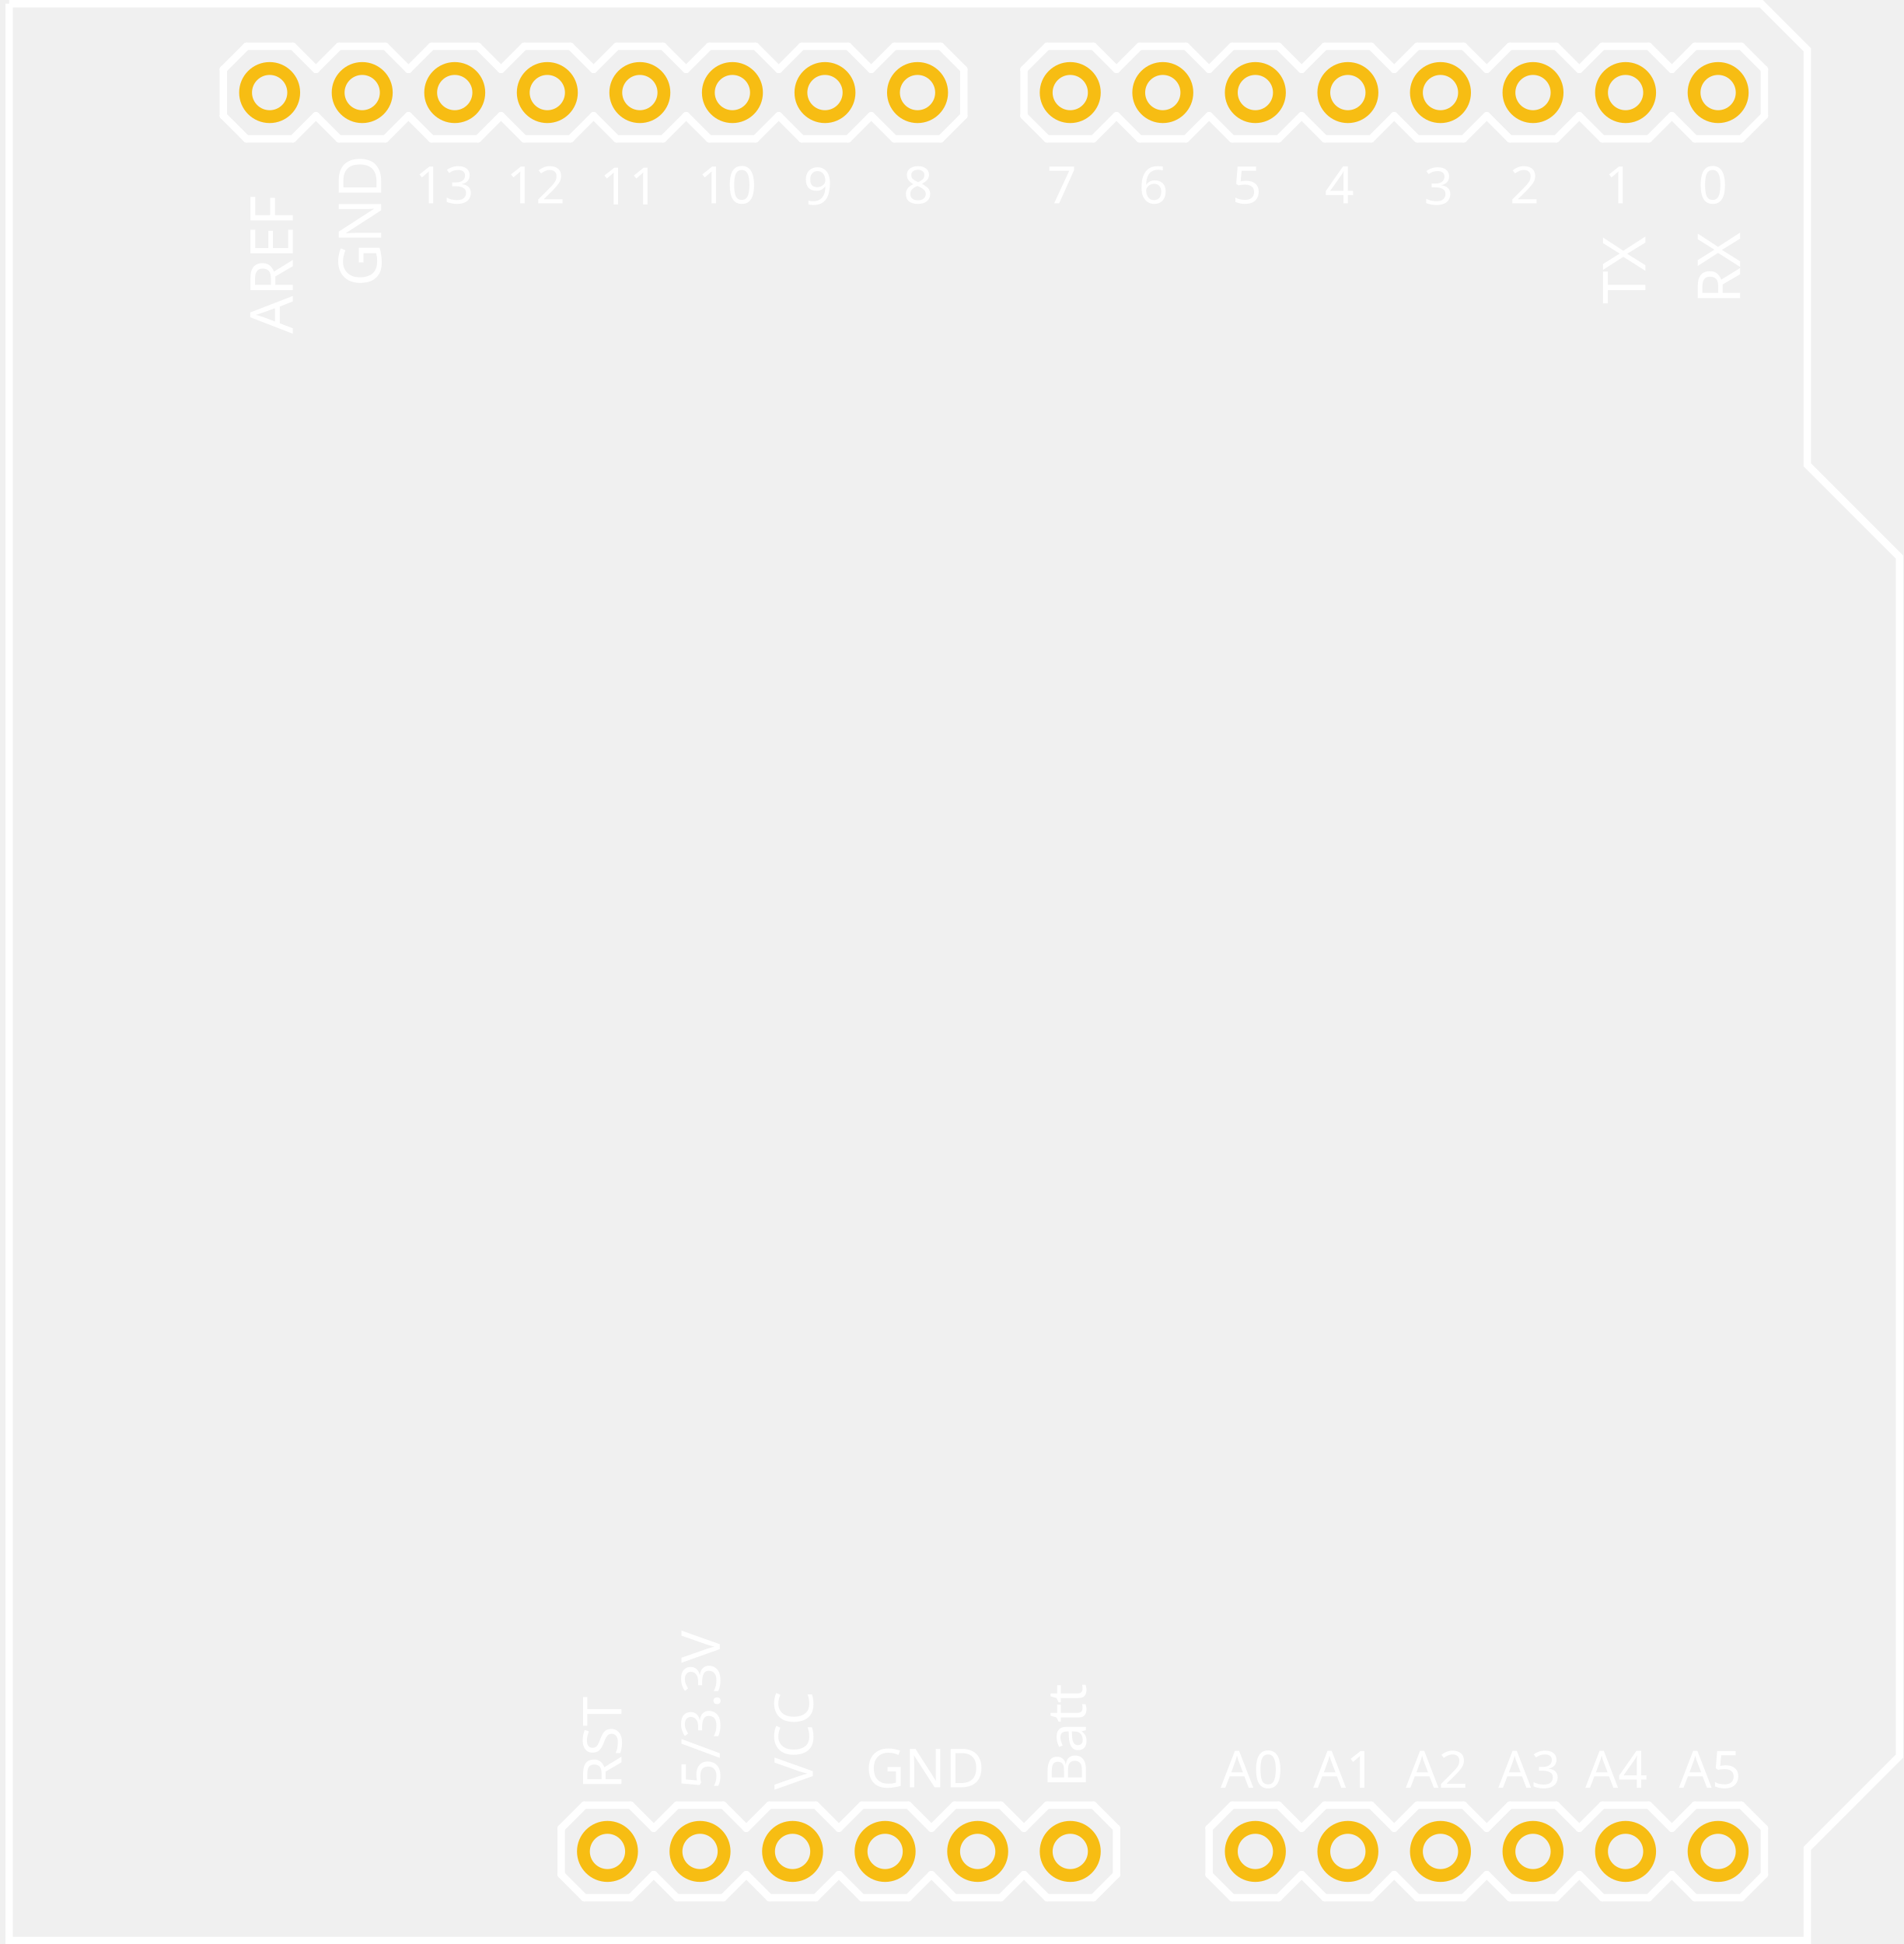
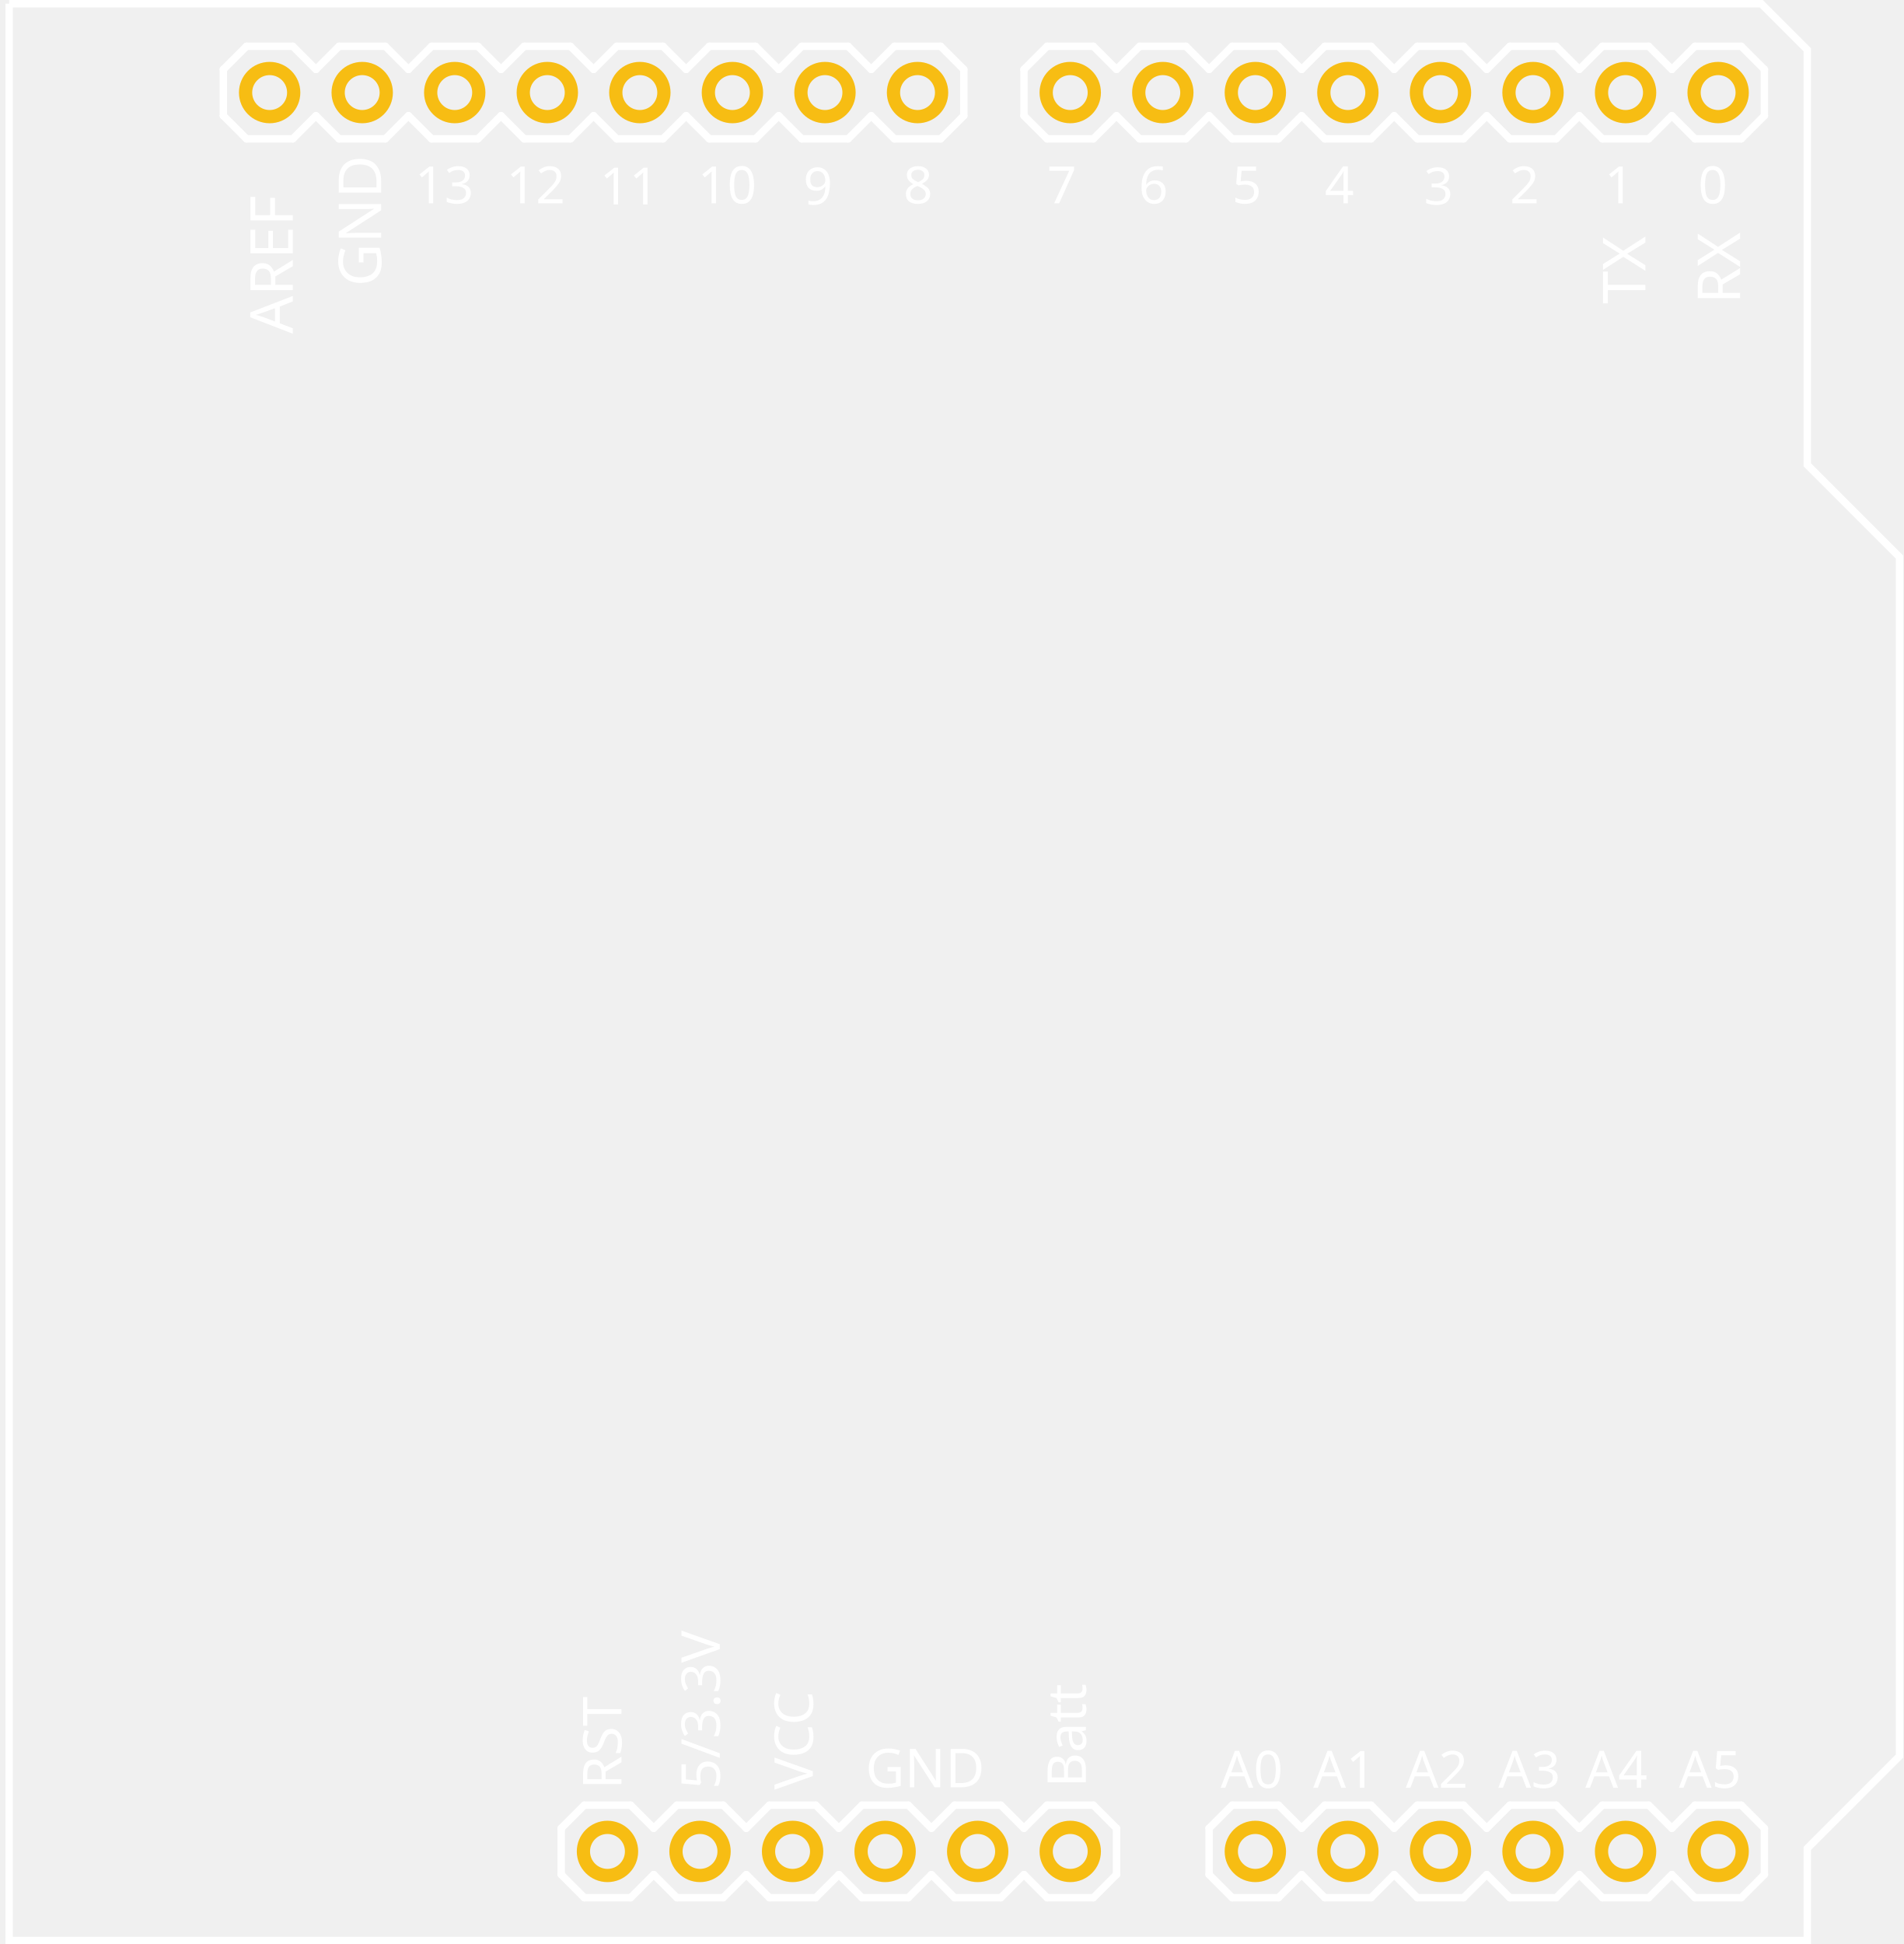
<svg xmlns="http://www.w3.org/2000/svg" version="1.1" id="_x30_" x="0px" y="0px" width="148.061px" height="151.2px" viewBox="0 0 148.061 151.2" enable-background="new 0 0 148.061 151.2" xml:space="preserve">
  <g id="silkscreen">
    <path id="_x30_.2.0_1_" fill="none" stroke="#FFFFFF" stroke-width="0.576" d="M0.713,0.288v150.645h139.881v-7.175l7.172-7.174   V43.329l-7.172-7.173V3.875l-3.586-3.586L0.713,0.288" />
    <line id="_x30_.2.7.1.1_1_" fill="none" stroke="#FFFFFF" stroke-width="0.576" stroke-linecap="round" x1="92.256" y1="10.8" x2="88.656" y2="10.8" />
    <line id="_x30_.2.7.1.2_1_" fill="none" stroke="#FFFFFF" stroke-width="0.576" stroke-linecap="round" x1="88.656" y1="10.8" x2="86.854" y2="9" />
    <line id="_x30_.2.7.1.3_1_" fill="none" stroke="#FFFFFF" stroke-width="0.576" stroke-linecap="round" x1="86.854" y1="5.4" x2="88.656" y2="3.6" />
    <line id="_x30_.2.7.1.4_1_" fill="none" stroke="#FFFFFF" stroke-width="0.576" stroke-linecap="round" x1="101.256" y1="9" x2="99.455" y2="10.8" />
    <line id="_x30_.2.7.1.5_1_" fill="none" stroke="#FFFFFF" stroke-width="0.576" stroke-linecap="round" x1="99.455" y1="10.8" x2="95.854" y2="10.8" />
    <line id="_x30_.2.7.1.6_1_" fill="none" stroke="#FFFFFF" stroke-width="0.576" stroke-linecap="round" x1="95.854" y1="10.8" x2="94.057" y2="9" />
    <line id="_x30_.2.7.1.7_1_" fill="none" stroke="#FFFFFF" stroke-width="0.576" stroke-linecap="round" x1="94.057" y1="5.4" x2="95.854" y2="3.6" />
    <line id="_x30_.2.7.1.8_1_" fill="none" stroke="#FFFFFF" stroke-width="0.576" stroke-linecap="round" x1="95.854" y1="3.6" x2="99.455" y2="3.6" />
    <line id="_x30_.2.7.1.9_1_" fill="none" stroke="#FFFFFF" stroke-width="0.576" stroke-linecap="round" x1="99.455" y1="3.6" x2="101.256" y2="5.4" />
    <line id="_x30_.2.7.1.10_1_" fill="none" stroke="#FFFFFF" stroke-width="0.576" stroke-linecap="round" x1="92.256" y1="10.8" x2="94.057" y2="9" />
    <line id="_x30_.2.7.1.11_1_" fill="none" stroke="#FFFFFF" stroke-width="0.576" stroke-linecap="round" x1="94.057" y1="5.4" x2="92.256" y2="3.6" />
    <line id="_x30_.2.7.1.12_1_" fill="none" stroke="#FFFFFF" stroke-width="0.576" stroke-linecap="round" x1="88.656" y1="3.6" x2="92.256" y2="3.6" />
    <line id="_x30_.2.7.1.13_1_" fill="none" stroke="#FFFFFF" stroke-width="0.576" stroke-linecap="round" x1="113.854" y1="10.8" x2="110.256" y2="10.8" />
    <line id="_x30_.2.7.1.14_1_" fill="none" stroke="#FFFFFF" stroke-width="0.576" stroke-linecap="round" x1="110.256" y1="10.8" x2="108.456" y2="9" />
    <line id="_x30_.2.7.1.15_1_" fill="none" stroke="#FFFFFF" stroke-width="0.576" stroke-linecap="round" x1="108.456" y1="5.4" x2="110.256" y2="3.6" />
    <line id="_x30_.2.7.1.16_1_" fill="none" stroke="#FFFFFF" stroke-width="0.576" stroke-linecap="round" x1="108.456" y1="9" x2="106.656" y2="10.8" />
    <line id="_x30_.2.7.1.17_1_" fill="none" stroke="#FFFFFF" stroke-width="0.576" stroke-linecap="round" x1="106.656" y1="10.8" x2="103.057" y2="10.8" />
    <line id="_x30_.2.7.1.18_1_" fill="none" stroke="#FFFFFF" stroke-width="0.576" stroke-linecap="round" x1="103.057" y1="10.8" x2="101.256" y2="9" />
    <line id="_x30_.2.7.1.19_1_" fill="none" stroke="#FFFFFF" stroke-width="0.576" stroke-linecap="round" x1="101.256" y1="5.4" x2="103.057" y2="3.6" />
    <line id="_x30_.2.7.1.20_1_" fill="none" stroke="#FFFFFF" stroke-width="0.576" stroke-linecap="round" x1="103.057" y1="3.6" x2="106.656" y2="3.6" />
    <line id="_x30_.2.7.1.21_1_" fill="none" stroke="#FFFFFF" stroke-width="0.576" stroke-linecap="round" x1="106.656" y1="3.6" x2="108.456" y2="5.4" />
    <line id="_x30_.2.7.1.22_1_" fill="none" stroke="#FFFFFF" stroke-width="0.576" stroke-linecap="round" x1="122.854" y1="9" x2="121.057" y2="10.8" />
    <line id="_x30_.2.7.1.23_1_" fill="none" stroke="#FFFFFF" stroke-width="0.576" stroke-linecap="round" x1="121.057" y1="10.8" x2="117.456" y2="10.8" />
    <line id="_x30_.2.7.1.24_1_" fill="none" stroke="#FFFFFF" stroke-width="0.576" stroke-linecap="round" x1="117.456" y1="10.8" x2="115.657" y2="9" />
    <line id="_x30_.2.7.1.25_1_" fill="none" stroke="#FFFFFF" stroke-width="0.576" stroke-linecap="round" x1="115.657" y1="5.4" x2="117.456" y2="3.6" />
    <line id="_x30_.2.7.1.26_1_" fill="none" stroke="#FFFFFF" stroke-width="0.576" stroke-linecap="round" x1="117.456" y1="3.6" x2="121.057" y2="3.6" />
    <line id="_x30_.2.7.1.27_1_" fill="none" stroke="#FFFFFF" stroke-width="0.576" stroke-linecap="round" x1="121.057" y1="3.6" x2="122.854" y2="5.4" />
    <line id="_x30_.2.7.1.28_1_" fill="none" stroke="#FFFFFF" stroke-width="0.576" stroke-linecap="round" x1="113.854" y1="10.8" x2="115.657" y2="9" />
    <line id="_x30_.2.7.1.29_1_" fill="none" stroke="#FFFFFF" stroke-width="0.576" stroke-linecap="round" x1="115.657" y1="5.4" x2="113.854" y2="3.6" />
    <line id="_x30_.2.7.1.30_1_" fill="none" stroke="#FFFFFF" stroke-width="0.576" stroke-linecap="round" x1="110.256" y1="3.6" x2="113.854" y2="3.6" />
    <line id="_x30_.2.7.1.31_1_" fill="none" stroke="#FFFFFF" stroke-width="0.576" stroke-linecap="round" x1="135.456" y1="10.8" x2="131.854" y2="10.8" />
    <line id="_x30_.2.7.1.32_1_" fill="none" stroke="#FFFFFF" stroke-width="0.576" stroke-linecap="round" x1="131.854" y1="10.8" x2="130.057" y2="9" />
    <line id="_x30_.2.7.1.33_1_" fill="none" stroke="#FFFFFF" stroke-width="0.576" stroke-linecap="round" x1="130.057" y1="5.4" x2="131.854" y2="3.6" />
    <line id="_x30_.2.7.1.34_1_" fill="none" stroke="#FFFFFF" stroke-width="0.576" stroke-linecap="round" x1="130.057" y1="9" x2="128.256" y2="10.8" />
    <line id="_x30_.2.7.1.35_1_" fill="none" stroke="#FFFFFF" stroke-width="0.576" stroke-linecap="round" x1="128.256" y1="10.8" x2="124.657" y2="10.8" />
    <line id="_x30_.2.7.1.36_1_" fill="none" stroke="#FFFFFF" stroke-width="0.576" stroke-linecap="round" x1="124.657" y1="10.8" x2="122.854" y2="9" />
    <line id="_x30_.2.7.1.37_1_" fill="none" stroke="#FFFFFF" stroke-width="0.576" stroke-linecap="round" x1="122.854" y1="5.4" x2="124.657" y2="3.6" />
    <line id="_x30_.2.7.1.38_1_" fill="none" stroke="#FFFFFF" stroke-width="0.576" stroke-linecap="round" x1="124.657" y1="3.6" x2="128.256" y2="3.6" />
    <line id="_x30_.2.7.1.39_1_" fill="none" stroke="#FFFFFF" stroke-width="0.576" stroke-linecap="round" x1="128.256" y1="3.6" x2="130.057" y2="5.4" />
    <line id="_x30_.2.7.1.40_1_" fill="none" stroke="#FFFFFF" stroke-width="0.576" stroke-linecap="round" x1="137.256" y1="9" x2="137.256" y2="5.4" />
    <line id="_x30_.2.7.1.41_1_" fill="none" stroke="#FFFFFF" stroke-width="0.576" stroke-linecap="round" x1="135.456" y1="10.8" x2="137.256" y2="9" />
    <line id="_x30_.2.7.1.42_1_" fill="none" stroke="#FFFFFF" stroke-width="0.576" stroke-linecap="round" x1="137.256" y1="5.4" x2="135.456" y2="3.6" />
    <line id="_x30_.2.7.1.43_1_" fill="none" stroke="#FFFFFF" stroke-width="0.576" stroke-linecap="round" x1="131.854" y1="3.6" x2="135.456" y2="3.6" />
    <line id="_x30_.2.7.1.44_1_" fill="none" stroke="#FFFFFF" stroke-width="0.576" stroke-linecap="round" x1="85.057" y1="10.8" x2="81.457" y2="10.8" />
    <line id="_x30_.2.7.1.45_1_" fill="none" stroke="#FFFFFF" stroke-width="0.576" stroke-linecap="round" x1="81.457" y1="10.8" x2="79.656" y2="9" />
    <line id="_x30_.2.7.1.46_1_" fill="none" stroke="#FFFFFF" stroke-width="0.576" stroke-linecap="round" x1="79.656" y1="9" x2="79.656" y2="5.4" />
    <line id="_x30_.2.7.1.47_1_" fill="none" stroke="#FFFFFF" stroke-width="0.576" stroke-linecap="round" x1="79.656" y1="5.4" x2="81.457" y2="3.6" />
    <line id="_x30_.2.7.1.48_1_" fill="none" stroke="#FFFFFF" stroke-width="0.576" stroke-linecap="round" x1="85.057" y1="10.8" x2="86.854" y2="9" />
    <line id="_x30_.2.7.1.49_1_" fill="none" stroke="#FFFFFF" stroke-width="0.576" stroke-linecap="round" x1="86.854" y1="5.4" x2="85.057" y2="3.6" />
    <line id="_x30_.2.7.1.50_1_" fill="none" stroke="#FFFFFF" stroke-width="0.576" stroke-linecap="round" x1="81.457" y1="3.6" x2="85.057" y2="3.6" />
    <line id="_x30_.2.8.1.1_1_" fill="none" stroke="#FFFFFF" stroke-width="0.576" stroke-linecap="round" x1="130.057" y1="142.2" x2="131.854" y2="140.4" />
    <line id="_x30_.2.8.1.2_1_" fill="none" stroke="#FFFFFF" stroke-width="0.576" stroke-linecap="round" x1="131.854" y1="140.4" x2="135.456" y2="140.4" />
    <line id="_x30_.2.8.1.3_1_" fill="none" stroke="#FFFFFF" stroke-width="0.576" stroke-linecap="round" x1="135.456" y1="140.4" x2="137.256" y2="142.2" />
    <line id="_x30_.2.8.1.4_1_" fill="none" stroke="#FFFFFF" stroke-width="0.576" stroke-linecap="round" x1="137.256" y1="145.799" x2="135.456" y2="147.6" />
    <line id="_x30_.2.8.1.5_1_" fill="none" stroke="#FFFFFF" stroke-width="0.576" stroke-linecap="round" x1="135.456" y1="147.6" x2="131.854" y2="147.6" />
    <line id="_x30_.2.8.1.6_1_" fill="none" stroke="#FFFFFF" stroke-width="0.576" stroke-linecap="round" x1="131.854" y1="147.6" x2="130.057" y2="145.799" />
    <line id="_x30_.2.8.1.7_1_" fill="none" stroke="#FFFFFF" stroke-width="0.576" stroke-linecap="round" x1="117.456" y1="140.4" x2="121.057" y2="140.4" />
    <line id="_x30_.2.8.1.8_1_" fill="none" stroke="#FFFFFF" stroke-width="0.576" stroke-linecap="round" x1="121.057" y1="140.4" x2="122.854" y2="142.2" />
    <line id="_x30_.2.8.1.9_1_" fill="none" stroke="#FFFFFF" stroke-width="0.576" stroke-linecap="round" x1="122.854" y1="145.799" x2="121.057" y2="147.6" />
    <line id="_x30_.2.8.1.10_1_" fill="none" stroke="#FFFFFF" stroke-width="0.576" stroke-linecap="round" x1="122.854" y1="142.2" x2="124.657" y2="140.4" />
    <line id="_x30_.2.8.1.11_1_" fill="none" stroke="#FFFFFF" stroke-width="0.576" stroke-linecap="round" x1="124.657" y1="140.4" x2="128.256" y2="140.4" />
    <line id="_x30_.2.8.1.12_1_" fill="none" stroke="#FFFFFF" stroke-width="0.576" stroke-linecap="round" x1="128.256" y1="140.4" x2="130.057" y2="142.2" />
    <line id="_x30_.2.8.1.13_1_" fill="none" stroke="#FFFFFF" stroke-width="0.576" stroke-linecap="round" x1="130.057" y1="145.799" x2="128.256" y2="147.6" />
    <line id="_x30_.2.8.1.14_1_" fill="none" stroke="#FFFFFF" stroke-width="0.576" stroke-linecap="round" x1="128.256" y1="147.6" x2="124.657" y2="147.6" />
    <line id="_x30_.2.8.1.15_1_" fill="none" stroke="#FFFFFF" stroke-width="0.576" stroke-linecap="round" x1="124.657" y1="147.6" x2="122.854" y2="145.799" />
    <line id="_x30_.2.8.1.16_1_" fill="none" stroke="#FFFFFF" stroke-width="0.576" stroke-linecap="round" x1="108.456" y1="142.2" x2="110.256" y2="140.4" />
    <line id="_x30_.2.8.1.17_1_" fill="none" stroke="#FFFFFF" stroke-width="0.576" stroke-linecap="round" x1="110.256" y1="140.4" x2="113.854" y2="140.4" />
    <line id="_x30_.2.8.1.18_1_" fill="none" stroke="#FFFFFF" stroke-width="0.576" stroke-linecap="round" x1="113.854" y1="140.4" x2="115.657" y2="142.2" />
    <line id="_x30_.2.8.1.19_1_" fill="none" stroke="#FFFFFF" stroke-width="0.576" stroke-linecap="round" x1="115.657" y1="145.799" x2="113.854" y2="147.6" />
    <line id="_x30_.2.8.1.20_1_" fill="none" stroke="#FFFFFF" stroke-width="0.576" stroke-linecap="round" x1="113.854" y1="147.6" x2="110.256" y2="147.6" />
    <line id="_x30_.2.8.1.21_1_" fill="none" stroke="#FFFFFF" stroke-width="0.576" stroke-linecap="round" x1="110.256" y1="147.6" x2="108.456" y2="145.799" />
    <line id="_x30_.2.8.1.22_1_" fill="none" stroke="#FFFFFF" stroke-width="0.576" stroke-linecap="round" x1="117.456" y1="140.4" x2="115.657" y2="142.2" />
    <line id="_x30_.2.8.1.23_1_" fill="none" stroke="#FFFFFF" stroke-width="0.576" stroke-linecap="round" x1="115.657" y1="145.799" x2="117.456" y2="147.6" />
    <line id="_x30_.2.8.1.24_1_" fill="none" stroke="#FFFFFF" stroke-width="0.576" stroke-linecap="round" x1="121.057" y1="147.6" x2="117.456" y2="147.6" />
    <line id="_x30_.2.8.1.25_1_" fill="none" stroke="#FFFFFF" stroke-width="0.576" stroke-linecap="round" x1="95.854" y1="140.4" x2="99.455" y2="140.4" />
    <line id="_x30_.2.8.1.26_1_" fill="none" stroke="#FFFFFF" stroke-width="0.576" stroke-linecap="round" x1="99.455" y1="140.4" x2="101.256" y2="142.2" />
    <line id="_x30_.2.8.1.27_1_" fill="none" stroke="#FFFFFF" stroke-width="0.576" stroke-linecap="round" x1="101.256" y1="145.799" x2="99.455" y2="147.6" />
    <line id="_x30_.2.8.1.28_1_" fill="none" stroke="#FFFFFF" stroke-width="0.576" stroke-linecap="round" x1="101.256" y1="142.2" x2="103.057" y2="140.4" />
    <line id="_x30_.2.8.1.29_1_" fill="none" stroke="#FFFFFF" stroke-width="0.576" stroke-linecap="round" x1="103.057" y1="140.4" x2="106.656" y2="140.4" />
    <line id="_x30_.2.8.1.30_1_" fill="none" stroke="#FFFFFF" stroke-width="0.576" stroke-linecap="round" x1="106.656" y1="140.4" x2="108.456" y2="142.2" />
    <line id="_x30_.2.8.1.31_1_" fill="none" stroke="#FFFFFF" stroke-width="0.576" stroke-linecap="round" x1="108.456" y1="145.799" x2="106.656" y2="147.6" />
    <line id="_x30_.2.8.1.32_1_" fill="none" stroke="#FFFFFF" stroke-width="0.576" stroke-linecap="round" x1="106.656" y1="147.6" x2="103.057" y2="147.6" />
    <line id="_x30_.2.8.1.33_1_" fill="none" stroke="#FFFFFF" stroke-width="0.576" stroke-linecap="round" x1="103.057" y1="147.6" x2="101.256" y2="145.799" />
    <line id="_x30_.2.8.1.34_1_" fill="none" stroke="#FFFFFF" stroke-width="0.576" stroke-linecap="round" x1="94.057" y1="142.2" x2="94.057" y2="145.799" />
    <line id="_x30_.2.8.1.35_1_" fill="none" stroke="#FFFFFF" stroke-width="0.576" stroke-linecap="round" x1="95.854" y1="140.4" x2="94.057" y2="142.2" />
    <line id="_x30_.2.8.1.36_1_" fill="none" stroke="#FFFFFF" stroke-width="0.576" stroke-linecap="round" x1="94.057" y1="145.799" x2="95.854" y2="147.6" />
    <line id="_x30_.2.8.1.37_1_" fill="none" stroke="#FFFFFF" stroke-width="0.576" stroke-linecap="round" x1="99.455" y1="147.6" x2="95.854" y2="147.6" />
    <line id="_x30_.2.8.1.38_1_" fill="none" stroke="#FFFFFF" stroke-width="0.576" stroke-linecap="round" x1="137.256" y1="142.2" x2="137.256" y2="145.799" />
    <line id="_x30_.2.9.1.1_1_" fill="none" stroke="#FFFFFF" stroke-width="0.576" stroke-linecap="round" x1="29.976" y1="10.8" x2="26.375" y2="10.8" />
    <line id="_x30_.2.9.1.2_1_" fill="none" stroke="#FFFFFF" stroke-width="0.576" stroke-linecap="round" x1="26.375" y1="10.8" x2="24.577" y2="9" />
    <line id="_x30_.2.9.1.3_1_" fill="none" stroke="#FFFFFF" stroke-width="0.576" stroke-linecap="round" x1="24.577" y1="5.4" x2="26.375" y2="3.6" />
    <line id="_x30_.2.9.1.4_1_" fill="none" stroke="#FFFFFF" stroke-width="0.576" stroke-linecap="round" x1="38.976" y1="9" x2="37.177" y2="10.8" />
    <line id="_x30_.2.9.1.5_1_" fill="none" stroke="#FFFFFF" stroke-width="0.576" stroke-linecap="round" x1="37.177" y1="10.8" x2="33.577" y2="10.8" />
    <line id="_x30_.2.9.1.6_1_" fill="none" stroke="#FFFFFF" stroke-width="0.576" stroke-linecap="round" x1="33.577" y1="10.8" x2="31.775" y2="9" />
    <line id="_x30_.2.9.1.7_1_" fill="none" stroke="#FFFFFF" stroke-width="0.576" stroke-linecap="round" x1="31.775" y1="5.4" x2="33.577" y2="3.6" />
    <line id="_x30_.2.9.1.8_1_" fill="none" stroke="#FFFFFF" stroke-width="0.576" stroke-linecap="round" x1="33.577" y1="3.6" x2="37.177" y2="3.6" />
    <line id="_x30_.2.9.1.9_1_" fill="none" stroke="#FFFFFF" stroke-width="0.576" stroke-linecap="round" x1="37.177" y1="3.6" x2="38.976" y2="5.4" />
    <line id="_x30_.2.9.1.10_1_" fill="none" stroke="#FFFFFF" stroke-width="0.576" stroke-linecap="round" x1="29.976" y1="10.8" x2="31.775" y2="9" />
    <line id="_x30_.2.9.1.11_1_" fill="none" stroke="#FFFFFF" stroke-width="0.576" stroke-linecap="round" x1="31.775" y1="5.4" x2="29.976" y2="3.6" />
    <line id="_x30_.2.9.1.12_1_" fill="none" stroke="#FFFFFF" stroke-width="0.576" stroke-linecap="round" x1="26.375" y1="3.6" x2="29.976" y2="3.6" />
    <line id="_x30_.2.9.1.13_1_" fill="none" stroke="#FFFFFF" stroke-width="0.576" stroke-linecap="round" x1="51.577" y1="10.8" x2="47.976" y2="10.8" />
    <line id="_x30_.2.9.1.14_1_" fill="none" stroke="#FFFFFF" stroke-width="0.576" stroke-linecap="round" x1="47.976" y1="10.8" x2="46.177" y2="9" />
    <line id="_x30_.2.9.1.15_1_" fill="none" stroke="#FFFFFF" stroke-width="0.576" stroke-linecap="round" x1="46.177" y1="5.4" x2="47.976" y2="3.6" />
    <line id="_x30_.2.9.1.16_1_" fill="none" stroke="#FFFFFF" stroke-width="0.576" stroke-linecap="round" x1="46.177" y1="9" x2="44.375" y2="10.8" />
    <line id="_x30_.2.9.1.17_1_" fill="none" stroke="#FFFFFF" stroke-width="0.576" stroke-linecap="round" x1="44.375" y1="10.8" x2="40.775" y2="10.8" />
    <line id="_x30_.2.9.1.18_1_" fill="none" stroke="#FFFFFF" stroke-width="0.576" stroke-linecap="round" x1="40.775" y1="10.8" x2="38.976" y2="9" />
    <line id="_x30_.2.9.1.19_1_" fill="none" stroke="#FFFFFF" stroke-width="0.576" stroke-linecap="round" x1="38.976" y1="5.4" x2="40.775" y2="3.6" />
    <line id="_x30_.2.9.1.20_1_" fill="none" stroke="#FFFFFF" stroke-width="0.576" stroke-linecap="round" x1="40.775" y1="3.6" x2="44.375" y2="3.6" />
    <line id="_x30_.2.9.1.21_1_" fill="none" stroke="#FFFFFF" stroke-width="0.576" stroke-linecap="round" x1="44.375" y1="3.6" x2="46.177" y2="5.4" />
    <line id="_x30_.2.9.1.22_1_" fill="none" stroke="#FFFFFF" stroke-width="0.576" stroke-linecap="round" x1="60.577" y1="9" x2="58.775" y2="10.8" />
    <line id="_x30_.2.9.1.23_1_" fill="none" stroke="#FFFFFF" stroke-width="0.576" stroke-linecap="round" x1="58.775" y1="10.8" x2="55.177" y2="10.8" />
    <line id="_x30_.2.9.1.24_1_" fill="none" stroke="#FFFFFF" stroke-width="0.576" stroke-linecap="round" x1="55.177" y1="10.8" x2="53.375" y2="9" />
    <line id="_x30_.2.9.1.25_1_" fill="none" stroke="#FFFFFF" stroke-width="0.576" stroke-linecap="round" x1="53.375" y1="5.4" x2="55.177" y2="3.6" />
    <line id="_x30_.2.9.1.26_1_" fill="none" stroke="#FFFFFF" stroke-width="0.576" stroke-linecap="round" x1="55.177" y1="3.6" x2="58.775" y2="3.6" />
    <line id="_x30_.2.9.1.27_1_" fill="none" stroke="#FFFFFF" stroke-width="0.576" stroke-linecap="round" x1="58.775" y1="3.6" x2="60.577" y2="5.4" />
    <line id="_x30_.2.9.1.28_1_" fill="none" stroke="#FFFFFF" stroke-width="0.576" stroke-linecap="round" x1="51.577" y1="10.8" x2="53.375" y2="9" />
    <line id="_x30_.2.9.1.29_1_" fill="none" stroke="#FFFFFF" stroke-width="0.576" stroke-linecap="round" x1="53.375" y1="5.4" x2="51.577" y2="3.6" />
    <line id="_x30_.2.9.1.30_1_" fill="none" stroke="#FFFFFF" stroke-width="0.576" stroke-linecap="round" x1="47.976" y1="3.6" x2="51.577" y2="3.6" />
    <line id="_x30_.2.9.1.31_1_" fill="none" stroke="#FFFFFF" stroke-width="0.576" stroke-linecap="round" x1="73.176" y1="10.8" x2="69.577" y2="10.8" />
    <line id="_x30_.2.9.1.32_1_" fill="none" stroke="#FFFFFF" stroke-width="0.576" stroke-linecap="round" x1="69.577" y1="10.8" x2="67.774" y2="9" />
    <line id="_x30_.2.9.1.33_1_" fill="none" stroke="#FFFFFF" stroke-width="0.576" stroke-linecap="round" x1="67.774" y1="5.4" x2="69.577" y2="3.6" />
    <line id="_x30_.2.9.1.34_1_" fill="none" stroke="#FFFFFF" stroke-width="0.576" stroke-linecap="round" x1="67.774" y1="9" x2="65.976" y2="10.8" />
    <line id="_x30_.2.9.1.35_1_" fill="none" stroke="#FFFFFF" stroke-width="0.576" stroke-linecap="round" x1="65.976" y1="10.8" x2="62.375" y2="10.8" />
    <line id="_x30_.2.9.1.36_1_" fill="none" stroke="#FFFFFF" stroke-width="0.576" stroke-linecap="round" x1="62.375" y1="10.8" x2="60.577" y2="9" />
    <line id="_x30_.2.9.1.37_1_" fill="none" stroke="#FFFFFF" stroke-width="0.576" stroke-linecap="round" x1="60.577" y1="5.4" x2="62.375" y2="3.6" />
    <line id="_x30_.2.9.1.38_1_" fill="none" stroke="#FFFFFF" stroke-width="0.576" stroke-linecap="round" x1="62.375" y1="3.6" x2="65.976" y2="3.6" />
    <line id="_x30_.2.9.1.39_1_" fill="none" stroke="#FFFFFF" stroke-width="0.576" stroke-linecap="round" x1="65.976" y1="3.6" x2="67.774" y2="5.4" />
    <line id="_x30_.2.9.1.40_1_" fill="none" stroke="#FFFFFF" stroke-width="0.576" stroke-linecap="round" x1="74.976" y1="9" x2="74.976" y2="5.4" />
    <line id="_x30_.2.9.1.41_1_" fill="none" stroke="#FFFFFF" stroke-width="0.576" stroke-linecap="round" x1="73.176" y1="10.8" x2="74.976" y2="9" />
    <line id="_x30_.2.9.1.42_1_" fill="none" stroke="#FFFFFF" stroke-width="0.576" stroke-linecap="round" x1="74.976" y1="5.4" x2="73.176" y2="3.6" />
    <line id="_x30_.2.9.1.43_1_" fill="none" stroke="#FFFFFF" stroke-width="0.576" stroke-linecap="round" x1="69.577" y1="3.6" x2="73.176" y2="3.6" />
    <line id="_x30_.2.9.1.44_1_" fill="none" stroke="#FFFFFF" stroke-width="0.576" stroke-linecap="round" x1="22.775" y1="10.8" x2="19.177" y2="10.8" />
    <line id="_x30_.2.9.1.45_1_" fill="none" stroke="#FFFFFF" stroke-width="0.576" stroke-linecap="round" x1="19.177" y1="10.8" x2="17.375" y2="9" />
    <line id="_x30_.2.9.1.46_1_" fill="none" stroke="#FFFFFF" stroke-width="0.576" stroke-linecap="round" x1="17.375" y1="9" x2="17.375" y2="5.4" />
    <line id="_x30_.2.9.1.47_1_" fill="none" stroke="#FFFFFF" stroke-width="0.576" stroke-linecap="round" x1="17.375" y1="5.4" x2="19.177" y2="3.6" />
    <line id="_x30_.2.9.1.48_1_" fill="none" stroke="#FFFFFF" stroke-width="0.576" stroke-linecap="round" x1="22.775" y1="10.8" x2="24.577" y2="9" />
    <line id="_x30_.2.9.1.49_1_" fill="none" stroke="#FFFFFF" stroke-width="0.576" stroke-linecap="round" x1="24.577" y1="5.4" x2="22.775" y2="3.6" />
    <line id="_x30_.2.9.1.50_1_" fill="none" stroke="#FFFFFF" stroke-width="0.576" stroke-linecap="round" x1="19.177" y1="3.6" x2="22.775" y2="3.6" />
    <line id="_x30_.2.11.1.1_1_" fill="none" stroke="#FFFFFF" stroke-width="0.576" stroke-linecap="round" x1="79.656" y1="142.2" x2="81.457" y2="140.4" />
    <line id="_x30_.2.11.1.2_1_" fill="none" stroke="#FFFFFF" stroke-width="0.576" stroke-linecap="round" x1="81.457" y1="140.4" x2="85.057" y2="140.4" />
    <line id="_x30_.2.11.1.3_1_" fill="none" stroke="#FFFFFF" stroke-width="0.576" stroke-linecap="round" x1="85.057" y1="140.4" x2="86.854" y2="142.2" />
    <line id="_x30_.2.11.1.4_1_" fill="none" stroke="#FFFFFF" stroke-width="0.576" stroke-linecap="round" x1="86.854" y1="145.799" x2="85.057" y2="147.6" />
    <line id="_x30_.2.11.1.5_1_" fill="none" stroke="#FFFFFF" stroke-width="0.576" stroke-linecap="round" x1="85.057" y1="147.6" x2="81.457" y2="147.6" />
    <line id="_x30_.2.11.1.6_1_" fill="none" stroke="#FFFFFF" stroke-width="0.576" stroke-linecap="round" x1="81.457" y1="147.6" x2="79.656" y2="145.799" />
    <line id="_x30_.2.11.1.7_1_" fill="none" stroke="#FFFFFF" stroke-width="0.576" stroke-linecap="round" x1="67.057" y1="140.4" x2="70.656" y2="140.4" />
    <line id="_x30_.2.11.1.8_1_" fill="none" stroke="#FFFFFF" stroke-width="0.576" stroke-linecap="round" x1="70.656" y1="140.4" x2="72.457" y2="142.2" />
    <line id="_x30_.2.11.1.9_1_" fill="none" stroke="#FFFFFF" stroke-width="0.576" stroke-linecap="round" x1="72.457" y1="145.799" x2="70.656" y2="147.6" />
    <line id="_x30_.2.11.1.10_1_" fill="none" stroke="#FFFFFF" stroke-width="0.576" stroke-linecap="round" x1="72.457" y1="142.2" x2="74.256" y2="140.4" />
    <line id="_x30_.2.11.1.11_1_" fill="none" stroke="#FFFFFF" stroke-width="0.576" stroke-linecap="round" x1="74.256" y1="140.4" x2="77.854" y2="140.4" />
    <line id="_x30_.2.11.1.12_1_" fill="none" stroke="#FFFFFF" stroke-width="0.576" stroke-linecap="round" x1="77.854" y1="140.4" x2="79.656" y2="142.2" />
    <line id="_x30_.2.11.1.13_1_" fill="none" stroke="#FFFFFF" stroke-width="0.576" stroke-linecap="round" x1="79.656" y1="145.799" x2="77.854" y2="147.6" />
    <line id="_x30_.2.11.1.14_1_" fill="none" stroke="#FFFFFF" stroke-width="0.576" stroke-linecap="round" x1="77.854" y1="147.6" x2="74.256" y2="147.6" />
    <line id="_x30_.2.11.1.15_1_" fill="none" stroke="#FFFFFF" stroke-width="0.576" stroke-linecap="round" x1="74.256" y1="147.6" x2="72.457" y2="145.799" />
    <line id="_x30_.2.11.1.16_1_" fill="none" stroke="#FFFFFF" stroke-width="0.576" stroke-linecap="round" x1="58.057" y1="142.2" x2="59.855" y2="140.4" />
    <line id="_x30_.2.11.1.17_1_" fill="none" stroke="#FFFFFF" stroke-width="0.576" stroke-linecap="round" x1="59.855" y1="140.4" x2="63.456" y2="140.4" />
    <line id="_x30_.2.11.1.18_1_" fill="none" stroke="#FFFFFF" stroke-width="0.576" stroke-linecap="round" x1="63.456" y1="140.4" x2="65.256" y2="142.2" />
    <line id="_x30_.2.11.1.19_1_" fill="none" stroke="#FFFFFF" stroke-width="0.576" stroke-linecap="round" x1="65.256" y1="145.799" x2="63.456" y2="147.6" />
    <line id="_x30_.2.11.1.20_1_" fill="none" stroke="#FFFFFF" stroke-width="0.576" stroke-linecap="round" x1="63.456" y1="147.6" x2="59.855" y2="147.6" />
    <line id="_x30_.2.11.1.21_1_" fill="none" stroke="#FFFFFF" stroke-width="0.576" stroke-linecap="round" x1="59.855" y1="147.6" x2="58.057" y2="145.799" />
    <line id="_x30_.2.11.1.22_1_" fill="none" stroke="#FFFFFF" stroke-width="0.576" stroke-linecap="round" x1="67.057" y1="140.4" x2="65.256" y2="142.2" />
    <line id="_x30_.2.11.1.23_1_" fill="none" stroke="#FFFFFF" stroke-width="0.576" stroke-linecap="round" x1="65.256" y1="145.799" x2="67.057" y2="147.6" />
    <line id="_x30_.2.11.1.24_1_" fill="none" stroke="#FFFFFF" stroke-width="0.576" stroke-linecap="round" x1="70.656" y1="147.6" x2="67.057" y2="147.6" />
    <line id="_x30_.2.11.1.25_1_" fill="none" stroke="#FFFFFF" stroke-width="0.576" stroke-linecap="round" x1="45.456" y1="140.4" x2="49.057" y2="140.4" />
    <line id="_x30_.2.11.1.26_1_" fill="none" stroke="#FFFFFF" stroke-width="0.576" stroke-linecap="round" x1="49.057" y1="140.4" x2="50.855" y2="142.2" />
    <line id="_x30_.2.11.1.27_1_" fill="none" stroke="#FFFFFF" stroke-width="0.576" stroke-linecap="round" x1="50.855" y1="145.799" x2="49.057" y2="147.6" />
    <line id="_x30_.2.11.1.28_1_" fill="none" stroke="#FFFFFF" stroke-width="0.576" stroke-linecap="round" x1="50.855" y1="142.2" x2="52.657" y2="140.4" />
    <line id="_x30_.2.11.1.29_1_" fill="none" stroke="#FFFFFF" stroke-width="0.576" stroke-linecap="round" x1="52.657" y1="140.4" x2="56.257" y2="140.4" />
    <line id="_x30_.2.11.1.30_1_" fill="none" stroke="#FFFFFF" stroke-width="0.576" stroke-linecap="round" x1="56.257" y1="140.4" x2="58.057" y2="142.2" />
    <line id="_x30_.2.11.1.31_1_" fill="none" stroke="#FFFFFF" stroke-width="0.576" stroke-linecap="round" x1="58.057" y1="145.799" x2="56.257" y2="147.6" />
    <line id="_x30_.2.11.1.32_1_" fill="none" stroke="#FFFFFF" stroke-width="0.576" stroke-linecap="round" x1="56.257" y1="147.6" x2="52.657" y2="147.6" />
    <line id="_x30_.2.11.1.33_1_" fill="none" stroke="#FFFFFF" stroke-width="0.576" stroke-linecap="round" x1="52.657" y1="147.6" x2="50.855" y2="145.799" />
    <line id="_x30_.2.11.1.34_1_" fill="none" stroke="#FFFFFF" stroke-width="0.576" stroke-linecap="round" x1="43.657" y1="142.2" x2="43.657" y2="145.799" />
    <line id="_x30_.2.11.1.35_1_" fill="none" stroke="#FFFFFF" stroke-width="0.576" stroke-linecap="round" x1="45.456" y1="140.4" x2="43.657" y2="142.2" />
    <line id="_x30_.2.11.1.36_1_" fill="none" stroke="#FFFFFF" stroke-width="0.576" stroke-linecap="round" x1="43.657" y1="145.799" x2="45.456" y2="147.6" />
    <line id="_x30_.2.11.1.37_1_" fill="none" stroke="#FFFFFF" stroke-width="0.576" stroke-linecap="round" x1="49.057" y1="147.6" x2="45.456" y2="147.6" />
    <line id="_x30_.2.11.1.38_1_" fill="none" stroke="#FFFFFF" stroke-width="0.576" stroke-linecap="round" x1="86.854" y1="142.2" x2="86.854" y2="145.799" />
    <g id="_x30_.2.0.1.6.1.0.0_1_" transform="rotate(270)">
      <g id="_x30_.1.0.1.6.1.0_1_">
        <g id="_x30_.2.0.1.6.1.0.0.0.0_1_" transform="matrix(1 0 0 1 2.441406e-004 3.662109e-004)">
          <text id="_x30_.1.0.1.6.1.0.0_1_" transform="matrix(1 0 0 1 -139.198 63.2343)" fill="#FFFFFF" font-family="'OCRA'" font-size="4.176">VCC</text>
        </g>
      </g>
    </g>
    <g id="_x30_.2.0.1.11.1.0.0_1_" transform="rotate(270)">
      <g id="_x30_.1.0.1.11.1.0_1_">
        <g id="_x30_.2.0.1.11.1.0.0.0.0_1_" transform="matrix(1 0 0 1 -1.220703e-004 -1.983643e-004)">
          <text id="_x30_.1.0.1.11.1.0.0_1_" transform="matrix(1 0 0 1 -25.9574 22.7787)" fill="#FFFFFF" font-family="'OCRA'" font-size="4.604">AREF</text>
        </g>
      </g>
    </g>
    <g id="_x30_.2.0.1.13.1.0.0_1_" transform="rotate(270)">
      <g id="_x30_.1.0.1.13.1.0_1_">
        <g id="_x30_.2.0.1.13.1.0.0.0.0_1_" transform="matrix(1 0 0 1 -2.441406e-004 3.051758e-004)">
          <text id="_x30_.1.0.1.13.1.0.0_1_" transform="matrix(1 0 0 1 -22.2854 29.6494)" fill="#FFFFFF" font-family="'OCRA'" font-size="4.604">GND</text>
        </g>
      </g>
    </g>
    <g id="_x30_.2.0.1.15.1.0.0_1_" transform="rotate(270)">
      <g id="_x30_.1.0.1.15.1.0_1_">
        <g id="_x30_.2.0.1.15.1.0.0.0.0_1_" transform="matrix(1 0 0 1 -2.136230e-004 -3.662109e-004)">
          <text id="_x30_.1.0.1.15.1.0.0_1_" transform="matrix(1 0 0 1 -23.6409 127.9987)" fill="#FFFFFF" font-family="'OCRA'" font-size="4.604">TX</text>
        </g>
      </g>
    </g>
    <g id="_x30_.2.0.1.16.1.0.0_1_" transform="rotate(270)">
      <g id="_x30_.1.0.1.16.1.0_1_">
        <g id="_x30_.2.0.1.16.1.0.0.0.0_1_" transform="matrix(1 0 0 1 -2.136230e-004 -2.441406e-004)">
          <text id="_x30_.1.0.1.16.1.0.0_1_" transform="matrix(1 0 0 1 -23.6409 135.3677)" fill="#FFFFFF" font-family="'OCRA'" font-size="4.604">RX</text>
        </g>
      </g>
    </g>
    <text id="_x30_.1.0.1.18.1_41_" transform="matrix(1 0 0 1 67.3357 139.0103)" fill="#FFFFFF" font-family="'OCRA'" font-size="4.176">GND</text>
    <g id="_x30_.2.0.1.19.1.0.0_1_" transform="rotate(270)">
      <g id="_x30_.1.0.1.19.1.0_1_">
        <g id="_x30_.2.0.1.19.1.0.0.0.0_1_" transform="matrix(1 0 0 1 1.220703e-004 -1.831055e-004)">
          <text id="_x30_.1.0.1.19.1.0.0_1_" transform="matrix(1 0 0 1 -139.026 84.475)" fill="#FFFFFF" font-family="'OCRA'" font-size="4.176">Batt</text>
        </g>
      </g>
    </g>
    <g id="_x30_.2.0.1.23.1.0.0_1_" transform="rotate(270)">
      <g id="_x30_.1.0.1.23.1.0_1_">
        <g id="_x30_.2.0.1.23.1.0.0.0.0_1_" transform="matrix(1 0 0 1 -5.493164e-004 -6.103516e-005)">
          <text id="_x30_.1.0.1.23.1.0.0_1_" transform="matrix(1 0 0 1 -139.164 55.9974)" fill="#FFFFFF" font-family="'OCRA'" font-size="4.176">5/3.3V</text>
        </g>
      </g>
    </g>
    <g id="_x30_.2.0.1.24.1.0.0_1_" transform="rotate(270)">
      <g id="_x30_.1.0.1.24.1.0_1_">
        <g id="_x30_.2.0.1.24.1.0.0.0.0_1_" transform="matrix(1 0 0 1 -5.493164e-004 1.220703e-004)">
          <text id="_x30_.1.0.1.24.1.0.0_1_" transform="matrix(1 0 0 1 -139.164 48.3439)" fill="#FFFFFF" font-family="'OCRA'" font-size="4.176">RST</text>
        </g>
      </g>
    </g>
    <text id="_x30_.1.0.1.18.1_40_" transform="matrix(1 0 0 1 94.9553 139.0513)" fill="#FFFFFF" font-family="'OCRA'" font-size="4">A0</text>
    <text id="_x30_.1.0.1.18.1_39_" transform="matrix(1 0 0 1 102.1565 139.0513)" fill="#FFFFFF" font-family="'OCRA'" font-size="4">A1</text>
    <text id="_x30_.1.0.1.18.1_38_" transform="matrix(1 0 0 1 109.3567 139.0513)" fill="#FFFFFF" font-family="'OCRA'" font-size="4">A2</text>
    <text id="_x30_.1.0.1.18.1_37_" transform="matrix(1 0 0 1 116.5559 139.0513)" fill="#FFFFFF" font-family="'OCRA'" font-size="4">A3</text>
    <text id="_x30_.1.0.1.18.1_36_" transform="matrix(1 0 0 1 123.3235 139.0513)" fill="#FFFFFF" font-family="'OCRA'" font-size="4">A4</text>
    <text id="_x30_.1.0.1.18.1_35_" transform="matrix(1 0 0 1 130.6047 139.0513)" fill="#FFFFFF" font-family="'OCRA'" font-size="4">A5</text>
    <text id="_x30_.1.0.1.18.1_34_" transform="matrix(1 0 0 1 95.8538 15.813)" fill="#FFFFFF" font-family="'OCRA'" font-size="4">5</text>
    <text id="_x30_.1.0.1.18.1_33_" transform="matrix(1 0 0 1 103.0569 15.813)" fill="#FFFFFF" font-family="'OCRA'" font-size="4">4</text>
    <text id="_x30_.1.0.1.18.1_32_" transform="matrix(1 0 0 1 81.4573 15.813)" fill="#FFFFFF" font-family="'OCRA'" font-size="4">7</text>
    <text id="_x30_.1.0.1.18.1_31_" transform="matrix(1 0 0 1 88.5842 15.813)" fill="#FFFFFF" font-family="'OCRA'" font-size="4">6</text>
    <text id="_x30_.1.0.1.18.1_30_" transform="matrix(1 0 0 1 110.759 15.9009)" fill="#FFFFFF" font-family="'OCRA'" font-size="4">3</text>
    <text id="_x30_.1.0.1.18.1_29_" transform="matrix(1 0 0 1 117.4563 15.813)" fill="#FFFFFF" font-family="'OCRA'" font-size="4">2</text>
    <text id="_x30_.1.0.1.18.1_28_" transform="matrix(1 0 0 1 124.8137 15.813)" fill="#FFFFFF" font-family="'OCRA'" font-size="4">1</text>
    <text id="_x30_.1.0.1.18.1_27_" transform="matrix(1 0 0 1 132.095 15.813)" fill="#FFFFFF" font-family="'OCRA'" font-size="4">0</text>
    <text id="_x30_.1.0.1.18.1_26_" transform="matrix(1 0 0 1 32.2771 15.813)" fill="#FFFFFF" font-family="'OCRA'" font-size="4">13</text>
    <text id="_x30_.1.0.1.18.1_25_" transform="matrix(1 0 0 1 39.3923 15.813)" fill="#FFFFFF" font-family="'OCRA'" font-size="4">12</text>
    <text id="_x30_.1.0.1.18.1_24_" transform="matrix(1 0 0 1 46.6594 15.9009)" fill="#FFFFFF" font-family="'OCRA'" font-size="4">11</text>
    <text id="_x30_.1.0.1.18.1_23_" transform="matrix(1 0 0 1 54.2766 15.813)" fill="#FFFFFF" font-family="'OCRA'" font-size="4">10</text>
    <text id="_x30_.1.0.1.18.1_20_" transform="matrix(1 0 0 1 62.4861 15.9009)" fill="#FFFFFF" font-family="'OCRA'" font-size="4">9</text>
    <text id="_x30_.1.0.1.18.1_19_" transform="matrix(1 0 0 1 70.2673 15.813)" fill="#FFFFFF" font-family="'OCRA'" font-size="4">8</text>
  </g>
  <g id="copper1">
    <g id="copper0">
-       <circle id="connector18pad" fill="none" stroke="#F7BD13" cx="133.657" cy="7.2" r="1.872" />
-       <circle id="connector19pad" fill="none" stroke="#F7BD13" cx="126.456" cy="7.2" r="1.872" />
-       <circle id="connector20pad" fill="none" stroke="#F7BD13" cx="119.256" cy="7.2" r="1.872" />
-       <circle id="connector21pad" fill="none" stroke="#F7BD13" cx="112.057" cy="7.2" r="1.872" />
-       <circle id="connector22pad" fill="none" stroke="#F7BD13" cx="104.854" cy="7.2" r="1.872" />
-       <circle id="connector23pad" fill="none" stroke="#F7BD13" cx="97.656" cy="7.2" r="1.872" />
-       <circle id="connector24pad" fill="none" stroke="#F7BD13" cx="90.457" cy="7.2" r="1.872" />
-       <circle id="connector25pad" fill="none" stroke="#F7BD13" cx="83.256" cy="7.2" r="1.872" />
-       <circle id="connector26pad" fill="none" stroke="#F7BD13" cx="97.656" cy="144" r="1.872" />
-       <circle id="connector27pad" fill="none" stroke="#F7BD13" cx="104.854" cy="144" r="1.872" />
-       <circle id="connector28pad" fill="none" stroke="#F7BD13" cx="112.057" cy="144" r="1.872" />
-       <circle id="connector29pad" fill="none" stroke="#F7BD13" cx="119.256" cy="144" r="1.872" />
-       <circle id="connector30pad" fill="none" stroke="#F7BD13" cx="126.456" cy="144" r="1.872" />
-       <circle id="connector31pad" fill="none" stroke="#F7BD13" cx="133.657" cy="144" r="1.872" />
-       <circle id="connector32pad" fill="none" stroke="#F7BD13" cx="71.377" cy="7.2" r="1.872" />
-       <circle id="connector33pad" fill="none" stroke="#F7BD13" cx="64.176" cy="7.2" r="1.872" />
-       <circle id="connector34pad" fill="none" stroke="#F7BD13" cx="56.976" cy="7.2" r="1.872" />
-       <circle id="connector35pad" fill="none" stroke="#F7BD13" cx="49.775" cy="7.2" r="1.872" />
-       <circle id="connector36pad" fill="none" stroke="#F7BD13" cx="42.577" cy="7.2" r="1.872" />
-       <circle id="connector37pad" fill="none" stroke="#F7BD13" cx="35.375" cy="7.2" r="1.872" />
-       <circle id="connector38pad" fill="none" stroke="#F7BD13" cx="28.177" cy="7.2" r="1.872" />
-       <circle id="connector39pad" fill="none" stroke="#F7BD13" cx="20.976" cy="7.2" r="1.872" />
-       <circle id="connector44pad" fill="none" stroke="#F7BD13" cx="47.257" cy="144" r="1.872" />
-       <circle id="connector45pad" fill="none" stroke="#F7BD13" cx="54.456" cy="144" r="1.872" />
-       <circle id="connector46pad" fill="none" stroke="#F7BD13" cx="61.657" cy="144" r="1.872" />
-       <circle id="connector47pad" fill="none" stroke="#F7BD13" cx="68.854" cy="144" r="1.872" />
-       <circle id="connector48pad" fill="none" stroke="#F7BD13" cx="76.057" cy="144" r="1.872" />
-       <circle id="connector49pad" fill="none" stroke="#F7BD13" cx="83.256" cy="144" r="1.872" />
+       <circle id="connector18pad" fill="none" stroke="#F7BD13" cx="133.657" cy="7.2" stroke-width="1.03" r="1.872" />
+       <circle id="connector19pad" fill="none" stroke="#F7BD13" cx="126.456" cy="7.2" stroke-width="1.03" r="1.872" />
+       <circle id="connector20pad" fill="none" stroke="#F7BD13" cx="119.256" cy="7.2" stroke-width="1.03" r="1.872" />
+       <circle id="connector21pad" fill="none" stroke="#F7BD13" cx="112.057" cy="7.2" stroke-width="1.03" r="1.872" />
+       <circle id="connector22pad" fill="none" stroke="#F7BD13" cx="104.854" cy="7.2" stroke-width="1.03" r="1.872" />
+       <circle id="connector23pad" fill="none" stroke="#F7BD13" cx="97.656" cy="7.2" stroke-width="1.03" r="1.872" />
+       <circle id="connector24pad" fill="none" stroke="#F7BD13" cx="90.457" cy="7.2" stroke-width="1.03" r="1.872" />
+       <circle id="connector25pad" fill="none" stroke="#F7BD13" cx="83.256" cy="7.2" stroke-width="1.03" r="1.872" />
+       <circle id="connector26pad" fill="none" stroke="#F7BD13" cx="97.656" cy="144" stroke-width="1.03" r="1.872" />
+       <circle id="connector27pad" fill="none" stroke="#F7BD13" cx="104.854" cy="144" stroke-width="1.03" r="1.872" />
+       <circle id="connector28pad" fill="none" stroke="#F7BD13" cx="112.057" cy="144" stroke-width="1.03" r="1.872" />
+       <circle id="connector29pad" fill="none" stroke="#F7BD13" cx="119.256" cy="144" stroke-width="1.03" r="1.872" />
+       <circle id="connector30pad" fill="none" stroke="#F7BD13" cx="126.456" cy="144" stroke-width="1.03" r="1.872" />
+       <circle id="connector31pad" fill="none" stroke="#F7BD13" cx="133.657" cy="144" stroke-width="1.03" r="1.872" />
+       <circle id="connector32pad" fill="none" stroke="#F7BD13" cx="71.377" cy="7.2" stroke-width="1.03" r="1.872" />
+       <circle id="connector33pad" fill="none" stroke="#F7BD13" cx="64.176" cy="7.2" stroke-width="1.03" r="1.872" />
+       <circle id="connector34pad" fill="none" stroke="#F7BD13" cx="56.976" cy="7.2" stroke-width="1.03" r="1.872" />
+       <circle id="connector35pad" fill="none" stroke="#F7BD13" cx="49.775" cy="7.2" stroke-width="1.03" r="1.872" />
+       <circle id="connector36pad" fill="none" stroke="#F7BD13" cx="42.577" cy="7.2" stroke-width="1.03" r="1.872" />
+       <circle id="connector37pad" fill="none" stroke="#F7BD13" cx="35.375" cy="7.2" stroke-width="1.03" r="1.872" />
+       <circle id="connector38pad" fill="none" stroke="#F7BD13" cx="28.177" cy="7.2" stroke-width="1.03" r="1.872" />
+       <circle id="connector39pad" fill="none" stroke="#F7BD13" cx="20.976" cy="7.2" stroke-width="1.03" r="1.872" />
+       <circle id="connector44pad" fill="none" stroke="#F7BD13" cx="47.257" cy="144" stroke-width="1.03" r="1.872" />
+       <circle id="connector45pad" fill="none" stroke="#F7BD13" cx="54.456" cy="144" stroke-width="1.03" r="1.872" />
+       <circle id="connector46pad" fill="none" stroke="#F7BD13" cx="61.657" cy="144" stroke-width="1.03" r="1.872" />
+       <circle id="connector47pad" fill="none" stroke="#F7BD13" cx="68.854" cy="144" stroke-width="1.03" r="1.872" />
+       <circle id="connector48pad" fill="none" stroke="#F7BD13" cx="76.057" cy="144" stroke-width="1.03" r="1.872" />
+       <circle id="connector49pad" fill="none" stroke="#F7BD13" cx="83.256" cy="144" stroke-width="1.03" r="1.872" />
    </g>
  </g>
</svg>
